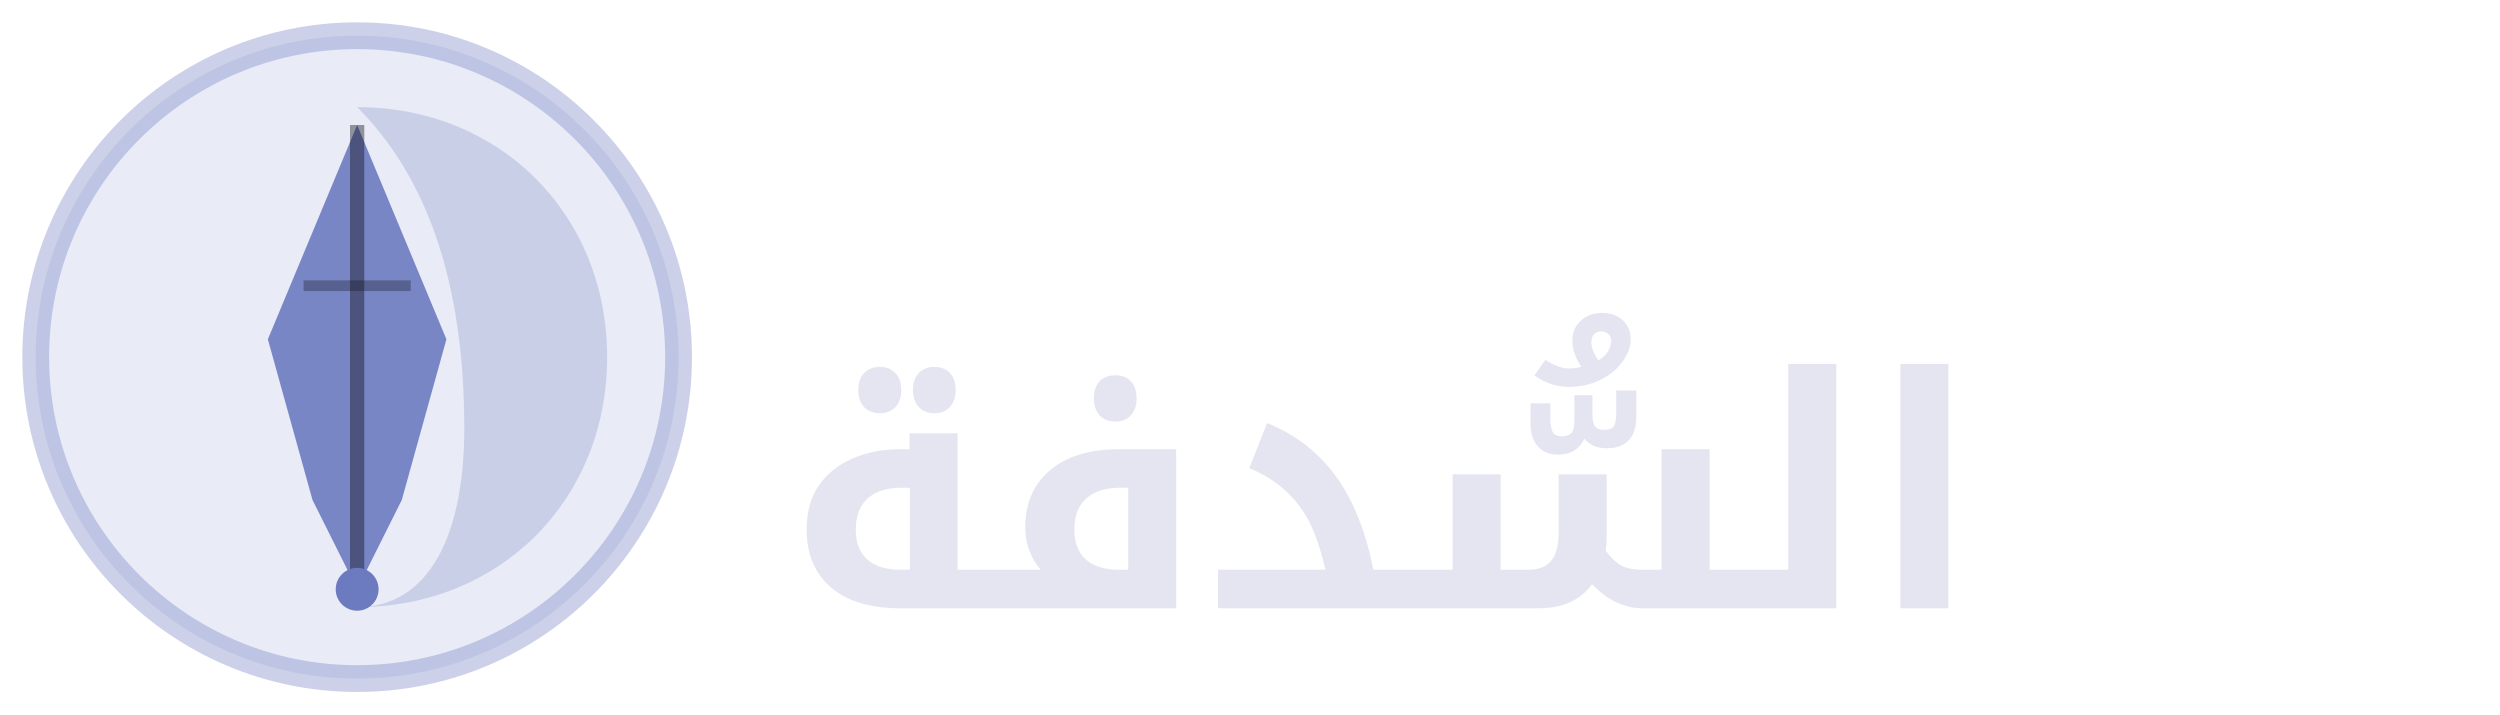
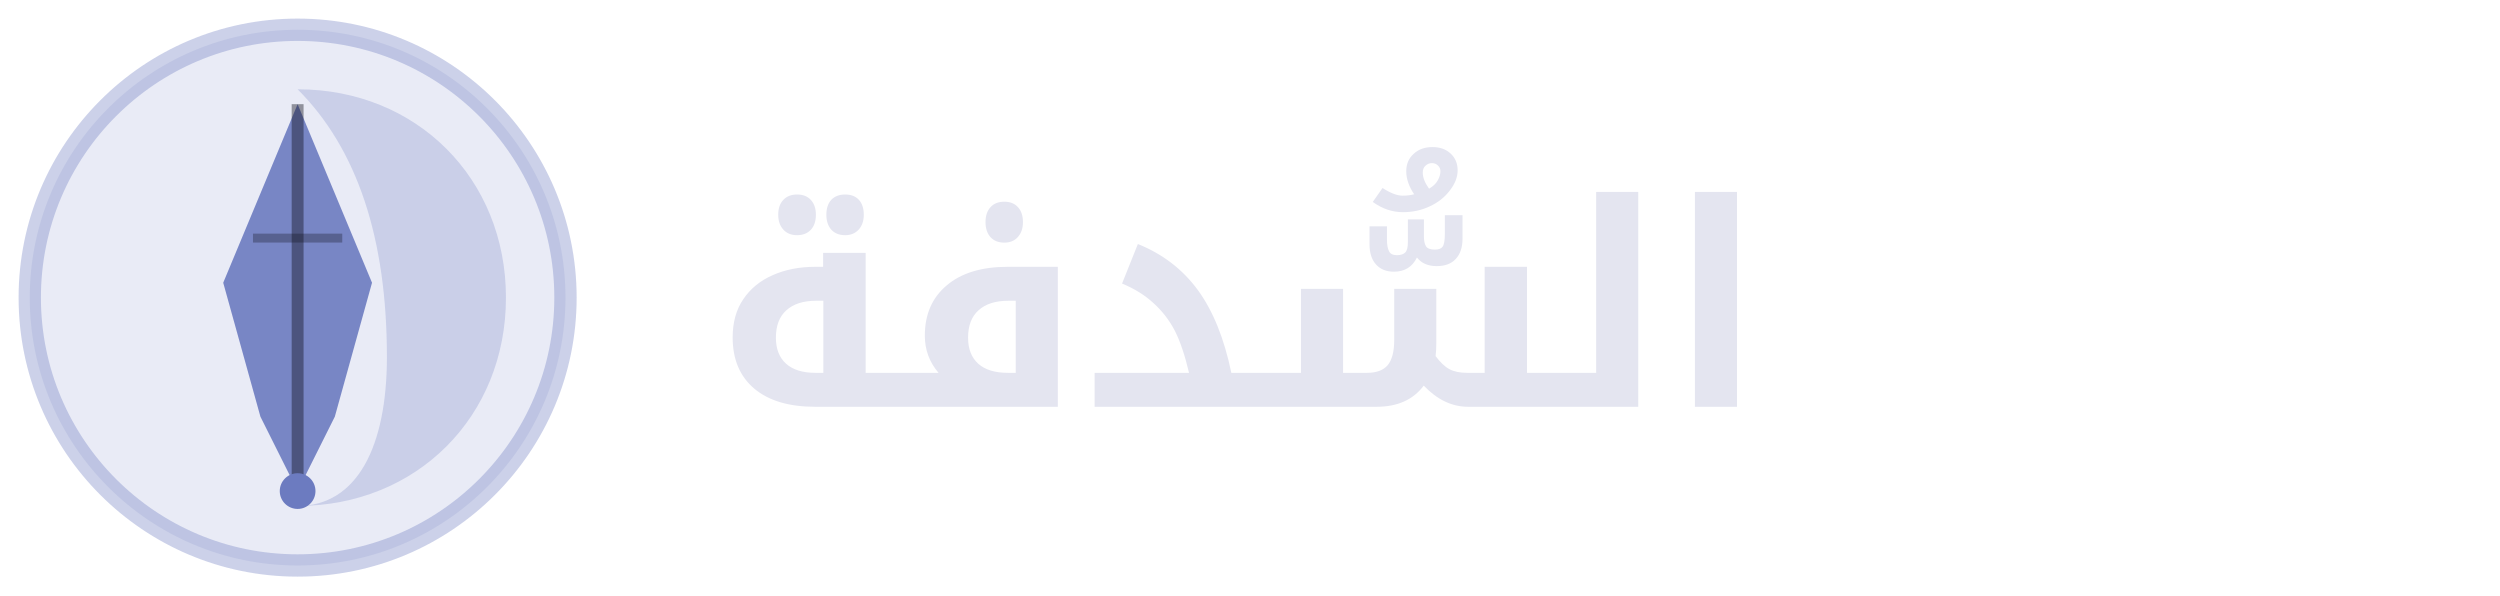
- <svg xmlns="http://www.w3.org/2000/svg" width="140" height="40" viewBox="0 0 140 40" fill="none">
+ <svg xmlns="http://www.w3.org/2000/svg" width="168" height="40" viewBox="0 0 168 40" fill="none">
  <circle cx="20" cy="20" r="18" fill="#6c7bc0" opacity="0.15" />
  <circle cx="20" cy="20" r="18" stroke="#6c7bc0" stroke-width="1.5" opacity="0.35" />
  <path d="M20 6 C28 6 34 12 34 20 C34 28 28 34 20 34 C24 34 26 30 26 24 C26 16 24 10 20 6Z" fill="#6c7bc0" opacity="0.25" />
  <path d="M20 7 L25 19 L22.5 28 L20 33 L17.5 28 L15 19 Z" fill="#6c7bc0" opacity="0.9" />
  <path d="M20 7 L20 33" stroke="#0a0b14" stroke-width="0.8" opacity="0.4" />
  <path d="M17 16 L23 16" stroke="#0a0b14" stroke-width="0.6" opacity="0.3" />
  <circle cx="20" cy="33" r="1.2" fill="#6c7bc0" />
-   <text x="44" y="26" fill="#e4e5f0" font-family="'Noto Kufi Arabic', sans-serif" font-weight="700" font-size="18" dominant-baseline="middle">السُّدفة</text>
+   <text x="48" y="21" fill="#e4e5f0" font-family="'Noto Kufi Arabic', sans-serif" font-weight="700" font-size="19" dominant-baseline="central">السُّدفة</text>
</svg>
